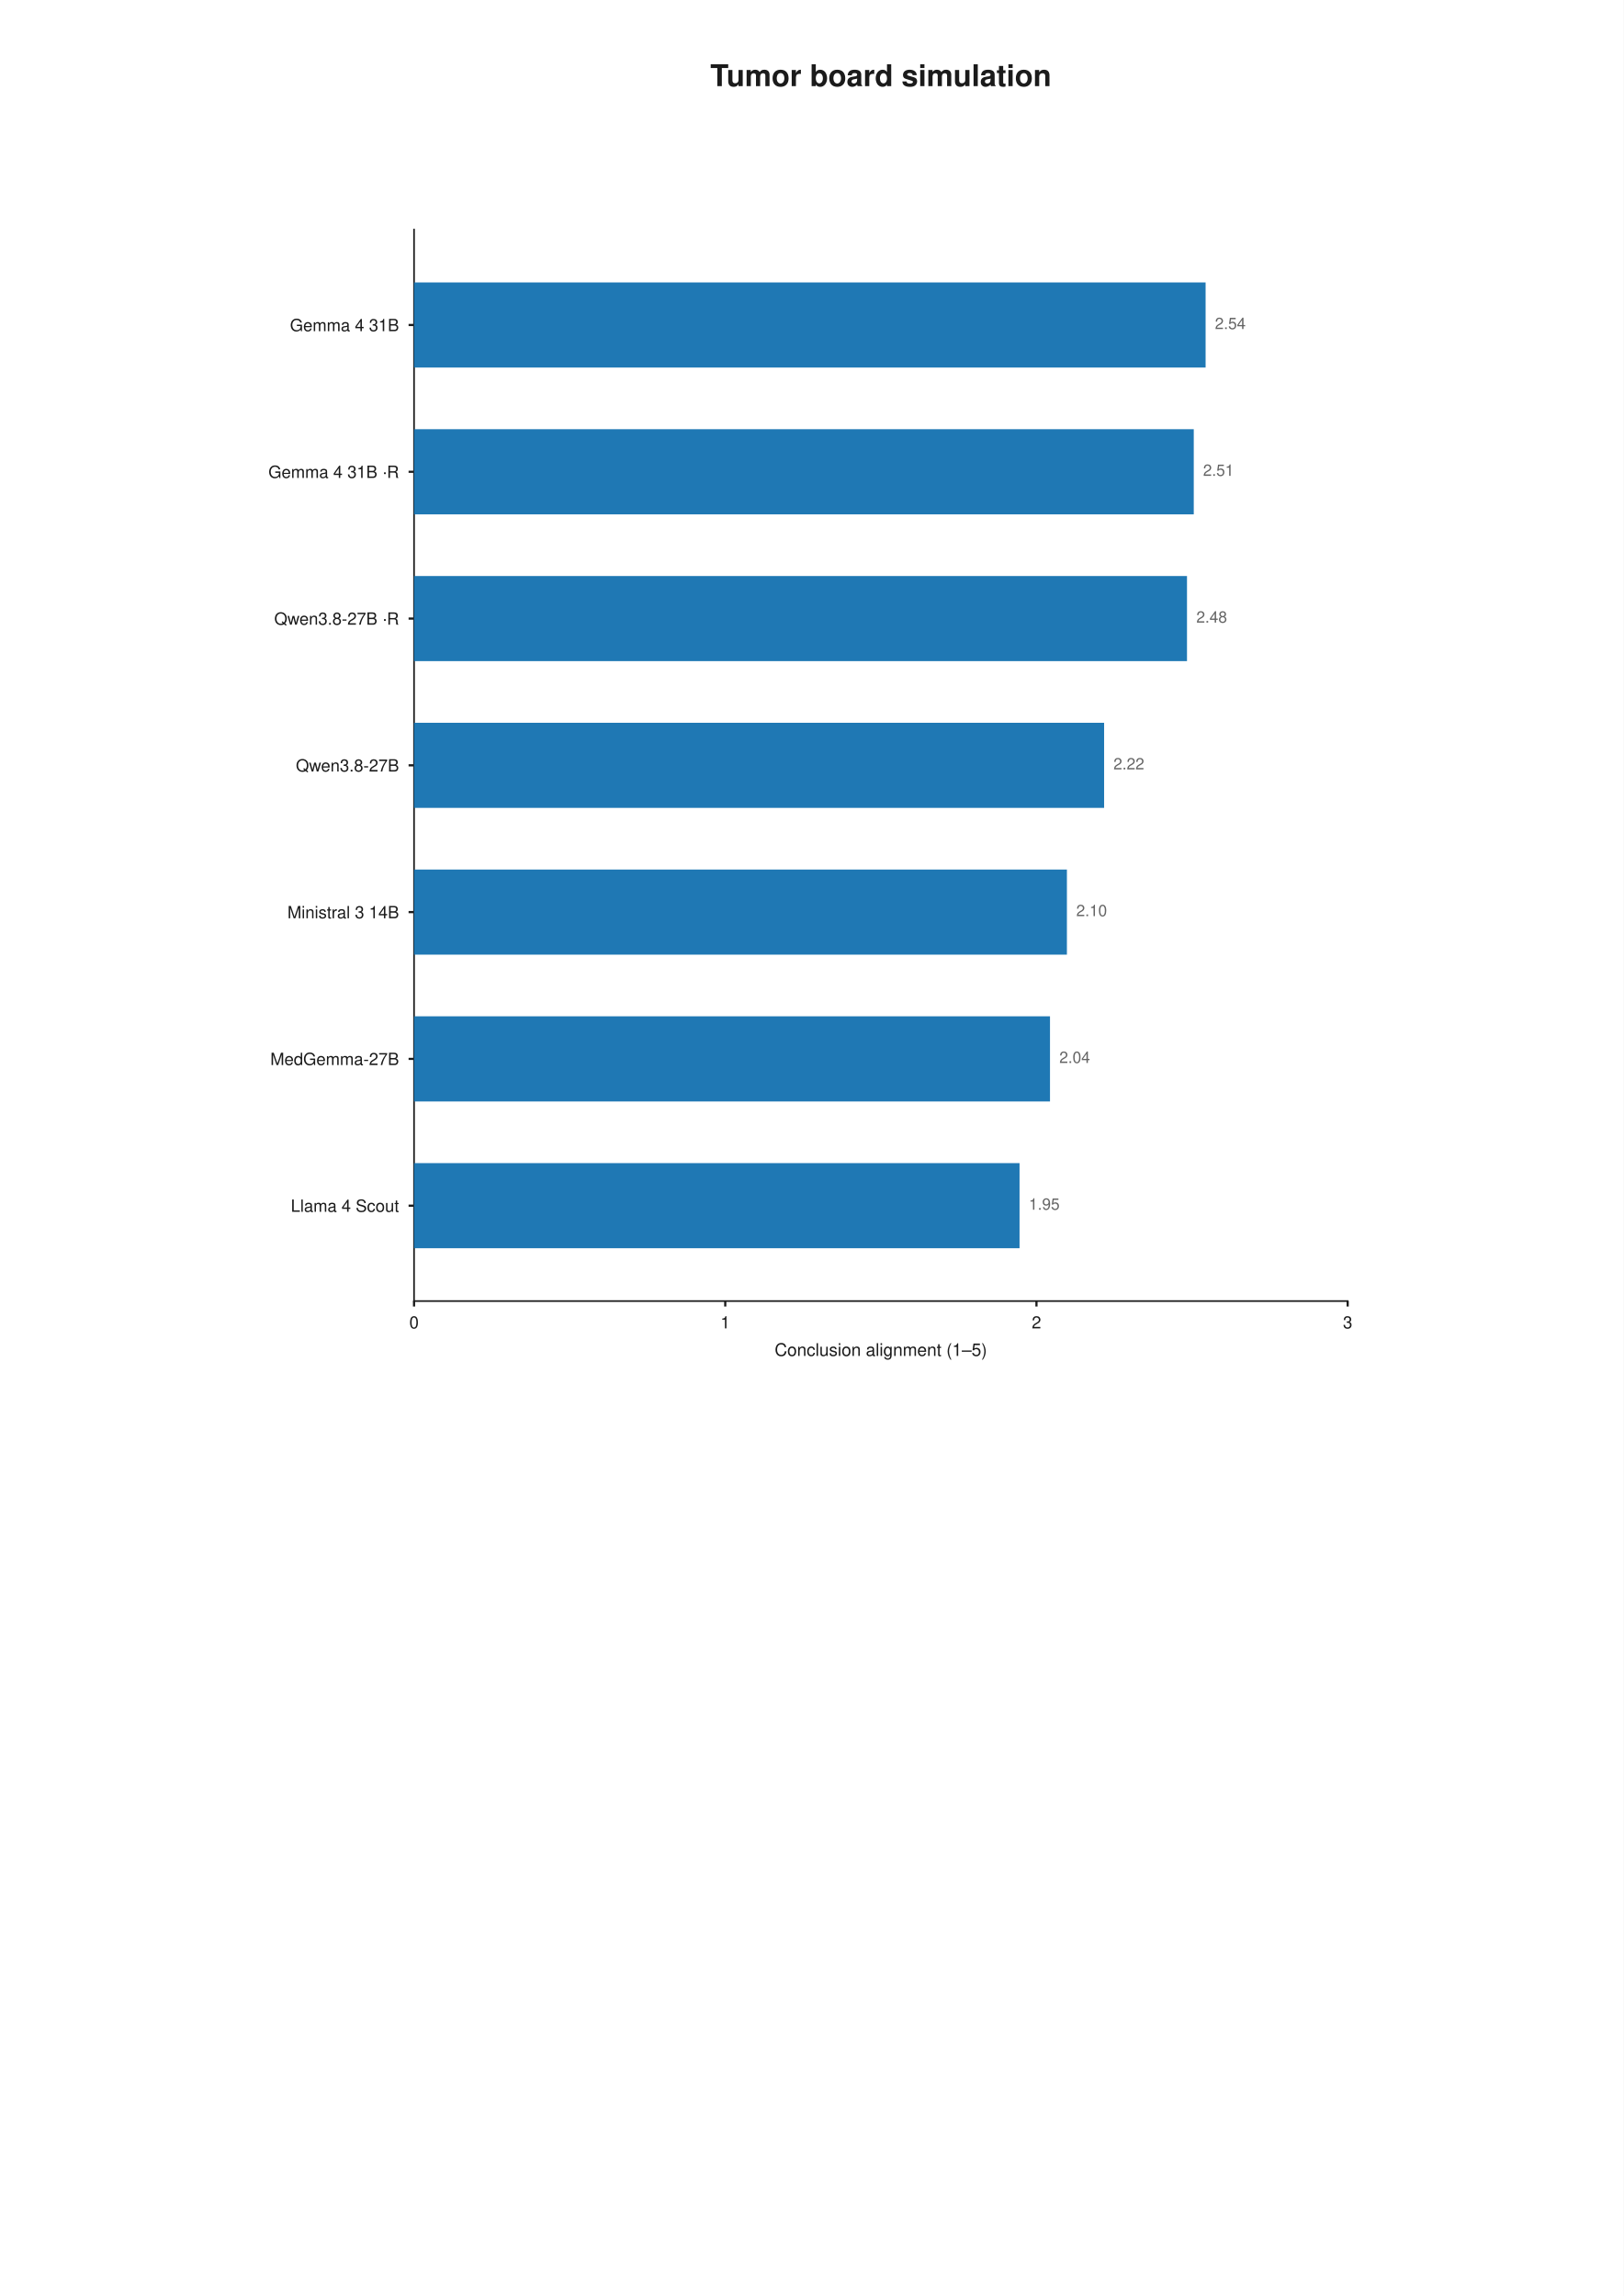
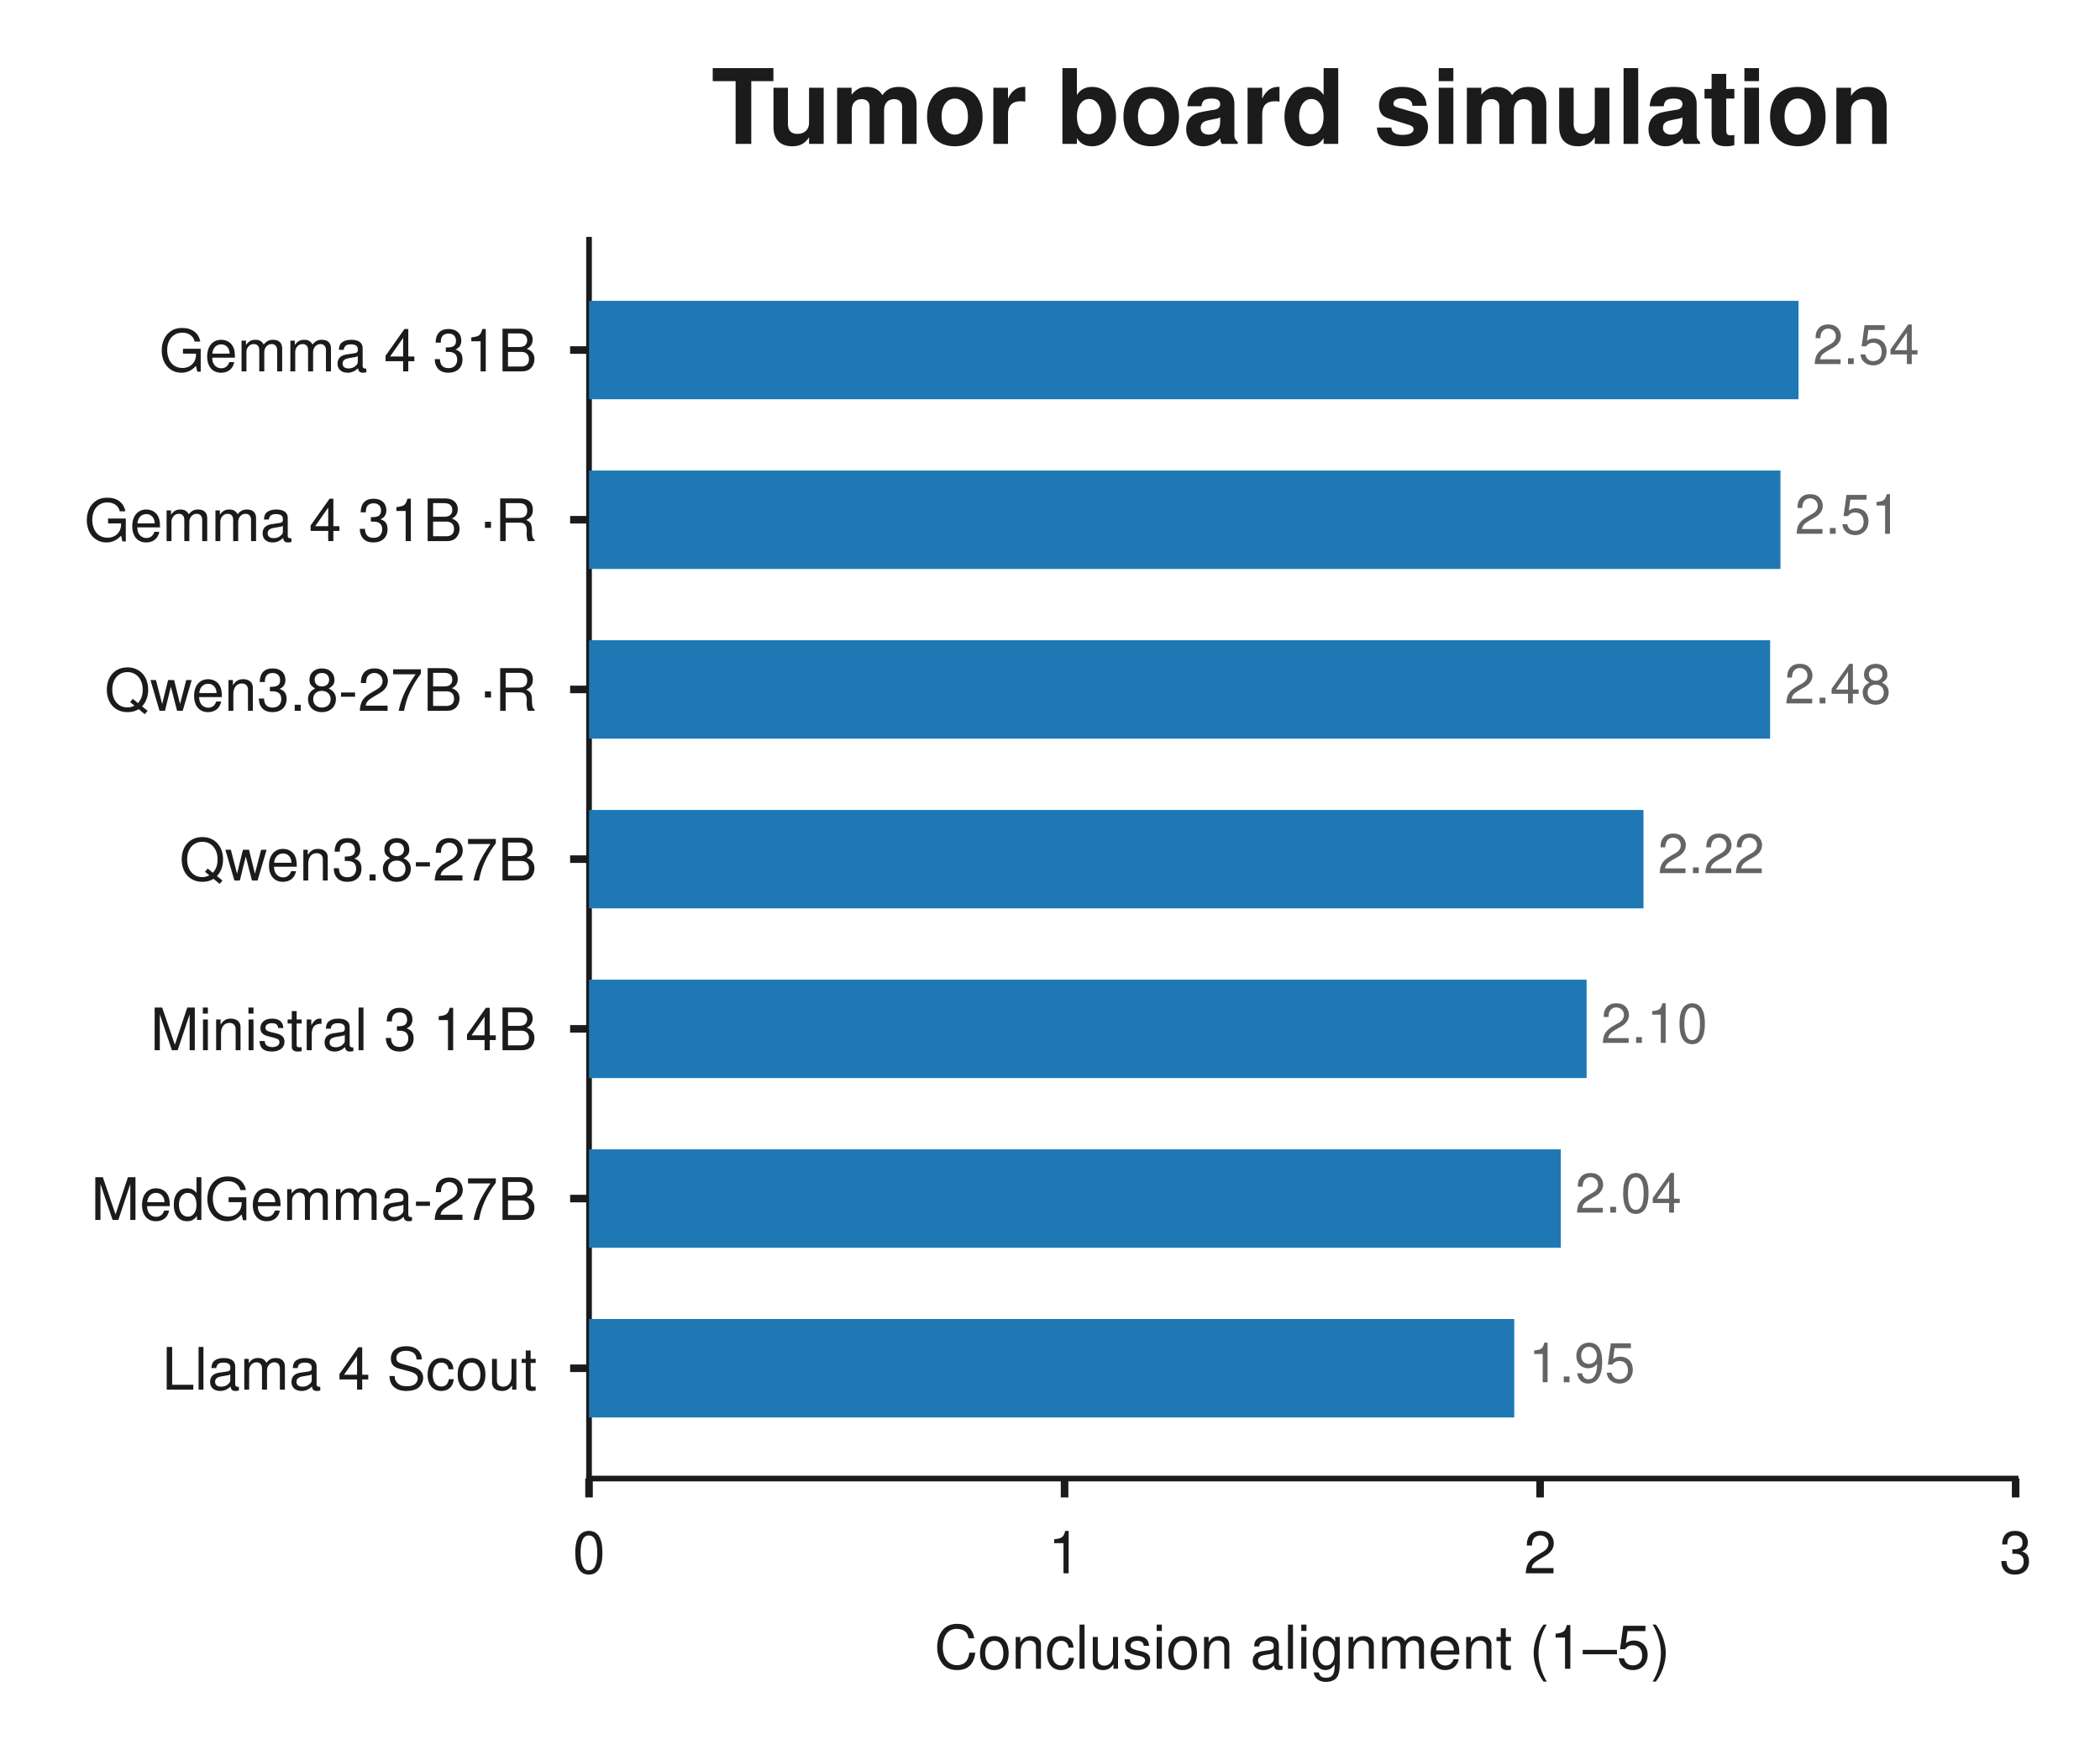
- <svg xmlns="http://www.w3.org/2000/svg" xmlns:xlink="http://www.w3.org/1999/xlink" width="595.276pt" height="841.89pt" viewBox="0 0 595.276 841.89" version="1.1">
+ <svg xmlns="http://www.w3.org/2000/svg" xmlns:xlink="http://www.w3.org/1999/xlink" width="222.169pt" height="185.107pt" viewBox="0 0 222.169 185.107" version="1.1">
  <defs>
    <style type="text/css">*{stroke-linejoin: round; stroke-linecap: butt}</style>
  </defs>
  <g id="figure_1">
    <g id="patch_1">
-       <path d="M 0 841.89  L 595.276 841.89  L 595.276 0  L 0 0  z " style="fill: #ffffff" />
+       <path d="M 0 185.107  L 222.169 185.107  L 222.169 0  L 0 0  z " style="fill: #ffffff" />
    </g>
    <g id="axes_1">
      <g id="patch_2">
-         <path d="M 151.795 477.071  L 494.079 477.071  L 494.079 84.189  L 151.795 84.189  z " style="fill: #ffffff" />
+         <path d="M 62.316 156.398  L 213.245 156.398  L 213.245 25.358  L 62.316 25.358  z " style="fill: #ffffff" />
      </g>
      <g id="matplotlib.axis_1">
        <g id="xtick_1">
          <g id="line2d_1">
            <defs>
-               <path id="m403b4ef21a" d="M 0 0  L 0 2  " style="stroke: #1b1b1b; stroke-width: 0.8" />
+               <path id="m66a02ec11e" d="M 0 0  L 0 2  " style="stroke: #1b1b1b; stroke-width: 0.8" />
            </defs>
            <g>
-               <use xlink:href="#m403b4ef21a" x="151.795" y="477.071" style="fill: #1b1b1b; stroke: #1b1b1b; stroke-width: 0.8" />
+               <use xlink:href="#m66a02ec11e" x="62.316" y="156.398" style="fill: #1b1b1b; stroke: #1b1b1b; stroke-width: 0.8" />
            </g>
          </g>
          <g id="text_1">
-             <text style="font-size: 6.2px; font-family: 'Helvetica', 'Nimbus Sans', 'Arial', 'Liberation Sans', 'DejaVu Sans', sans-serif; text-anchor: middle; fill: #1b1b1b" x="151.795" y="487.091" transform="rotate(-0 151.7953 487.0911)">0</text>
+             <text style="font-size: 6.2px; font-family: 'Helvetica', 'Nimbus Sans', 'Arial', 'Liberation Sans', 'DejaVu Sans', sans-serif; text-anchor: middle; fill: #1b1b1b" x="62.316" y="166.419" transform="rotate(-0 62.3155 166.4186)">0</text>
          </g>
        </g>
        <g id="xtick_2">
          <g id="line2d_2">
            <g>
-               <use xlink:href="#m403b4ef21a" x="265.89" y="477.071" style="fill: #1b1b1b; stroke: #1b1b1b; stroke-width: 0.8" />
+               <use xlink:href="#m66a02ec11e" x="112.626" y="156.398" style="fill: #1b1b1b; stroke: #1b1b1b; stroke-width: 0.8" />
            </g>
          </g>
          <g id="text_2">
-             <text style="font-size: 6.2px; font-family: 'Helvetica', 'Nimbus Sans', 'Arial', 'Liberation Sans', 'DejaVu Sans', sans-serif; text-anchor: middle; fill: #1b1b1b" x="265.89" y="487.091" transform="rotate(-0 265.8898 487.0911)">1</text>
+             <text style="font-size: 6.2px; font-family: 'Helvetica', 'Nimbus Sans', 'Arial', 'Liberation Sans', 'DejaVu Sans', sans-serif; text-anchor: middle; fill: #1b1b1b" x="112.626" y="166.419" transform="rotate(-0 112.6255 166.4186)">1</text>
          </g>
        </g>
        <g id="xtick_3">
          <g id="line2d_3">
            <g>
-               <use xlink:href="#m403b4ef21a" x="379.984" y="477.071" style="fill: #1b1b1b; stroke: #1b1b1b; stroke-width: 0.8" />
+               <use xlink:href="#m66a02ec11e" x="162.935" y="156.398" style="fill: #1b1b1b; stroke: #1b1b1b; stroke-width: 0.8" />
            </g>
          </g>
          <g id="text_3">
-             <text style="font-size: 6.2px; font-family: 'Helvetica', 'Nimbus Sans', 'Arial', 'Liberation Sans', 'DejaVu Sans', sans-serif; text-anchor: middle; fill: #1b1b1b" x="379.984" y="487.091" transform="rotate(-0 379.9843 487.0911)">2</text>
+             <text style="font-size: 6.2px; font-family: 'Helvetica', 'Nimbus Sans', 'Arial', 'Liberation Sans', 'DejaVu Sans', sans-serif; text-anchor: middle; fill: #1b1b1b" x="162.935" y="166.419" transform="rotate(-0 162.9355 166.4186)">2</text>
          </g>
        </g>
        <g id="xtick_4">
          <g id="line2d_4">
            <g>
-               <use xlink:href="#m403b4ef21a" x="494.079" y="477.071" style="fill: #1b1b1b; stroke: #1b1b1b; stroke-width: 0.8" />
+               <use xlink:href="#m66a02ec11e" x="213.245" y="156.398" style="fill: #1b1b1b; stroke: #1b1b1b; stroke-width: 0.8" />
            </g>
          </g>
          <g id="text_4">
-             <text style="font-size: 6.2px; font-family: 'Helvetica', 'Nimbus Sans', 'Arial', 'Liberation Sans', 'DejaVu Sans', sans-serif; text-anchor: middle; fill: #1b1b1b" x="494.079" y="487.091" transform="rotate(-0 494.0787 487.0911)">3</text>
+             <text style="font-size: 6.2px; font-family: 'Helvetica', 'Nimbus Sans', 'Arial', 'Liberation Sans', 'DejaVu Sans', sans-serif; text-anchor: middle; fill: #1b1b1b" x="213.245" y="166.419" transform="rotate(-0 213.2455 166.4186)">3</text>
          </g>
        </g>
        <g id="text_5">
-           <text style="font-size: 6.4px; font-family: 'Helvetica', 'Nimbus Sans', 'Arial', 'Liberation Sans', 'DejaVu Sans', sans-serif; text-anchor: middle; fill: #1b1b1b" x="322.937" y="497.184" transform="rotate(-0 322.937 497.1845)">Conclusion alignment  (1–5)</text>
+           <text style="font-size: 6.4px; font-family: 'Helvetica', 'Nimbus Sans', 'Arial', 'Liberation Sans', 'DejaVu Sans', sans-serif; text-anchor: middle; fill: #1b1b1b" x="137.78" y="176.512" transform="rotate(-0 137.7805 176.512)">Conclusion alignment  (1–5)</text>
        </g>
      </g>
      <g id="matplotlib.axis_2">
        <g id="ytick_1">
          <g id="line2d_5">
            <defs>
-               <path id="m8e1a63becd" d="M 0 0  L -2 0  " style="stroke: #1b1b1b; stroke-width: 0.8" />
+               <path id="mbda93de7b2" d="M 0 0  L -2 0  " style="stroke: #1b1b1b; stroke-width: 0.8" />
            </defs>
            <g>
-               <use xlink:href="#m8e1a63becd" x="151.795" y="442.088" style="fill: #1b1b1b; stroke: #1b1b1b; stroke-width: 0.8" />
+               <use xlink:href="#mbda93de7b2" x="62.316" y="144.73" style="fill: #1b1b1b; stroke: #1b1b1b; stroke-width: 0.8" />
            </g>
          </g>
          <g id="text_6">
-             <text style="font-size: 6.2px; font-family: 'Helvetica', 'Nimbus Sans', 'Arial', 'Liberation Sans', 'DejaVu Sans', sans-serif; text-anchor: end; fill: #1b1b1b" x="146.295" y="444.348" transform="rotate(-0 146.2953 444.3483)">Llama 4 Scout</text>
+             <text style="font-size: 6.2px; font-family: 'Helvetica', 'Nimbus Sans', 'Arial', 'Liberation Sans', 'DejaVu Sans', sans-serif; text-anchor: end; fill: #1b1b1b" x="56.816" y="146.991" transform="rotate(-0 56.8155 146.9905)">Llama 4 Scout</text>
          </g>
        </g>
        <g id="ytick_2">
          <g id="line2d_6">
            <g>
-               <use xlink:href="#m8e1a63becd" x="151.795" y="388.269" style="fill: #1b1b1b; stroke: #1b1b1b; stroke-width: 0.8" />
+               <use xlink:href="#mbda93de7b2" x="62.316" y="126.78" style="fill: #1b1b1b; stroke: #1b1b1b; stroke-width: 0.8" />
            </g>
          </g>
          <g id="text_7">
-             <text style="font-size: 6.2px; font-family: 'Helvetica', 'Nimbus Sans', 'Arial', 'Liberation Sans', 'DejaVu Sans', sans-serif; text-anchor: end; fill: #1b1b1b" x="146.295" y="390.529" transform="rotate(-0 146.2953 390.5289)">MedGemma-27B</text>
+             <text style="font-size: 6.2px; font-family: 'Helvetica', 'Nimbus Sans', 'Arial', 'Liberation Sans', 'DejaVu Sans', sans-serif; text-anchor: end; fill: #1b1b1b" x="56.816" y="129.04" transform="rotate(-0 56.8155 129.0399)">MedGemma-27B</text>
          </g>
        </g>
        <g id="ytick_3">
          <g id="line2d_7">
            <g>
-               <use xlink:href="#m8e1a63becd" x="151.795" y="334.449" style="fill: #1b1b1b; stroke: #1b1b1b; stroke-width: 0.8" />
+               <use xlink:href="#mbda93de7b2" x="62.316" y="108.829" style="fill: #1b1b1b; stroke: #1b1b1b; stroke-width: 0.8" />
            </g>
          </g>
          <g id="text_8">
-             <text style="font-size: 6.2px; font-family: 'Helvetica', 'Nimbus Sans', 'Arial', 'Liberation Sans', 'DejaVu Sans', sans-serif; text-anchor: end; fill: #1b1b1b" x="146.295" y="336.709" transform="rotate(-0 146.2953 336.7095)">Ministral 3 14B</text>
+             <text style="font-size: 6.2px; font-family: 'Helvetica', 'Nimbus Sans', 'Arial', 'Liberation Sans', 'DejaVu Sans', sans-serif; text-anchor: end; fill: #1b1b1b" x="56.816" y="111.089" transform="rotate(-0 56.8155 111.0892)">Ministral 3 14B</text>
          </g>
        </g>
        <g id="ytick_4">
          <g id="line2d_8">
            <g>
-               <use xlink:href="#m8e1a63becd" x="151.795" y="280.63" style="fill: #1b1b1b; stroke: #1b1b1b; stroke-width: 0.8" />
+               <use xlink:href="#mbda93de7b2" x="62.316" y="90.878" style="fill: #1b1b1b; stroke: #1b1b1b; stroke-width: 0.8" />
            </g>
          </g>
          <g id="text_9">
-             <text style="font-size: 6.2px; font-family: 'Helvetica', 'Nimbus Sans', 'Arial', 'Liberation Sans', 'DejaVu Sans', sans-serif; text-anchor: end; fill: #1b1b1b" x="146.295" y="282.89" transform="rotate(-0 146.2953 282.89)">Qwen3.8-27B</text>
+             <text style="font-size: 6.2px; font-family: 'Helvetica', 'Nimbus Sans', 'Arial', 'Liberation Sans', 'DejaVu Sans', sans-serif; text-anchor: end; fill: #1b1b1b" x="56.816" y="93.138" transform="rotate(-0 56.8155 93.13849)">Qwen3.8-27B</text>
          </g>
        </g>
        <g id="ytick_5">
          <g id="line2d_9">
            <g>
-               <use xlink:href="#m8e1a63becd" x="151.795" y="226.81" style="fill: #1b1b1b; stroke: #1b1b1b; stroke-width: 0.8" />
+               <use xlink:href="#mbda93de7b2" x="62.316" y="72.928" style="fill: #1b1b1b; stroke: #1b1b1b; stroke-width: 0.8" />
            </g>
          </g>
          <g id="text_10">
-             <text style="font-size: 6.2px; font-family: 'Helvetica', 'Nimbus Sans', 'Arial', 'Liberation Sans', 'DejaVu Sans', sans-serif; text-anchor: end; fill: #1b1b1b" x="146.295" y="229.071" transform="rotate(-0 146.2953 229.0706)">Qwen3.8-27B  ·R</text>
+             <text style="font-size: 6.2px; font-family: 'Helvetica', 'Nimbus Sans', 'Arial', 'Liberation Sans', 'DejaVu Sans', sans-serif; text-anchor: end; fill: #1b1b1b" x="56.816" y="75.188" transform="rotate(-0 56.8155 75.18781)">Qwen3.8-27B  ·R</text>
          </g>
        </g>
        <g id="ytick_6">
          <g id="line2d_10">
            <g>
-               <use xlink:href="#m8e1a63becd" x="151.795" y="172.991" style="fill: #1b1b1b; stroke: #1b1b1b; stroke-width: 0.8" />
+               <use xlink:href="#mbda93de7b2" x="62.316" y="54.977" style="fill: #1b1b1b; stroke: #1b1b1b; stroke-width: 0.8" />
            </g>
          </g>
          <g id="text_11">
-             <text style="font-size: 6.2px; font-family: 'Helvetica', 'Nimbus Sans', 'Arial', 'Liberation Sans', 'DejaVu Sans', sans-serif; text-anchor: end; fill: #1b1b1b" x="146.295" y="175.251" transform="rotate(-0 146.2953 175.2511)">Gemma 4 31B  ·R</text>
+             <text style="font-size: 6.2px; font-family: 'Helvetica', 'Nimbus Sans', 'Arial', 'Liberation Sans', 'DejaVu Sans', sans-serif; text-anchor: end; fill: #1b1b1b" x="56.816" y="57.237" transform="rotate(-0 56.8155 57.23712)">Gemma 4 31B  ·R</text>
          </g>
        </g>
        <g id="ytick_7">
          <g id="line2d_11">
            <g>
-               <use xlink:href="#m8e1a63becd" x="151.795" y="119.172" style="fill: #1b1b1b; stroke: #1b1b1b; stroke-width: 0.8" />
+               <use xlink:href="#mbda93de7b2" x="62.316" y="37.026" style="fill: #1b1b1b; stroke: #1b1b1b; stroke-width: 0.8" />
            </g>
          </g>
          <g id="text_12">
-             <text style="font-size: 6.2px; font-family: 'Helvetica', 'Nimbus Sans', 'Arial', 'Liberation Sans', 'DejaVu Sans', sans-serif; text-anchor: end; fill: #1b1b1b" x="146.295" y="121.432" transform="rotate(-0 146.2953 121.4317)">Gemma 4 31B</text>
+             <text style="font-size: 6.2px; font-family: 'Helvetica', 'Nimbus Sans', 'Arial', 'Liberation Sans', 'DejaVu Sans', sans-serif; text-anchor: end; fill: #1b1b1b" x="56.816" y="39.286" transform="rotate(-0 56.8155 39.28644)">Gemma 4 31B</text>
          </g>
        </g>
      </g>
      <g id="patch_3">
-         <path d="M 151.795 477.071  L 151.795 84.189  " style="fill: none; stroke: #1b1b1b; stroke-width: 0.6; stroke-linejoin: miter; stroke-linecap: square" />
+         <path d="M 62.316 156.398  L 62.316 25.358  " style="fill: none; stroke: #1b1b1b; stroke-width: 0.6; stroke-linejoin: miter; stroke-linecap: square" />
      </g>
      <g id="patch_4">
-         <path d="M 151.795 477.071  L 494.079 477.071  " style="fill: none; stroke: #1b1b1b; stroke-width: 0.6; stroke-linejoin: miter; stroke-linecap: square" />
+         <path d="M 62.316 156.398  L 213.245 156.398  " style="fill: none; stroke: #1b1b1b; stroke-width: 0.6; stroke-linejoin: miter; stroke-linecap: square" />
      </g>
      <g id="patch_5">
-         <path d="M 151.795 457.696  L 373.783 457.696  L 373.783 426.481  L 151.795 426.481  z " clip-path="url(#p4aee7ea5e2)" style="fill: #1f78b4" />
+         <path d="M 62.316 149.936  L 160.201 149.936  L 160.201 139.525  L 62.316 139.525  z " clip-path="url(#p9f03aeacb3)" style="fill: #1f78b4" />
      </g>
      <g id="patch_6">
-         <path d="M 151.795 403.876  L 384.945 403.876  L 384.945 372.661  L 151.795 372.661  z " clip-path="url(#p4aee7ea5e2)" style="fill: #1f78b4" />
+         <path d="M 62.316 131.985  L 165.123 131.985  L 165.123 121.574  L 62.316 121.574  z " clip-path="url(#p9f03aeacb3)" style="fill: #1f78b4" />
      </g>
      <g id="patch_7">
-         <path d="M 151.795 350.057  L 391.146 350.057  L 391.146 318.842  L 151.795 318.842  z " clip-path="url(#p4aee7ea5e2)" style="fill: #1f78b4" />
+         <path d="M 62.316 114.035  L 167.857 114.035  L 167.857 103.623  L 62.316 103.623  z " clip-path="url(#p9f03aeacb3)" style="fill: #1f78b4" />
      </g>
      <g id="patch_8">
-         <path d="M 151.795 296.238  L 404.787 296.238  L 404.787 265.022  L 151.795 265.022  z " clip-path="url(#p4aee7ea5e2)" style="fill: #1f78b4" />
+         <path d="M 62.316 96.084  L 173.872 96.084  L 173.872 85.673  L 62.316 85.673  z " clip-path="url(#p9f03aeacb3)" style="fill: #1f78b4" />
      </g>
      <g id="patch_9">
-         <path d="M 151.795 242.418  L 435.171 242.418  L 435.171 211.203  L 151.795 211.203  z " clip-path="url(#p4aee7ea5e2)" style="fill: #1f78b4" />
+         <path d="M 62.316 78.133  L 187.27 78.133  L 187.27 67.722  L 62.316 67.722  z " clip-path="url(#p9f03aeacb3)" style="fill: #1f78b4" />
      </g>
      <g id="patch_10">
-         <path d="M 151.795 188.599  L 437.652 188.599  L 437.652 157.383  L 151.795 157.383  z " clip-path="url(#p4aee7ea5e2)" style="fill: #1f78b4" />
+         <path d="M 62.316 60.183  L 188.364 60.183  L 188.364 49.771  L 62.316 49.771  z " clip-path="url(#p9f03aeacb3)" style="fill: #1f78b4" />
      </g>
      <g id="patch_11">
-         <path d="M 151.795 134.779  L 441.992 134.779  L 441.992 103.564  L 151.795 103.564  z " clip-path="url(#p4aee7ea5e2)" style="fill: #1f78b4" />
+         <path d="M 62.316 42.232  L 190.278 42.232  L 190.278 31.821  L 62.316 31.821  z " clip-path="url(#p9f03aeacb3)" style="fill: #1f78b4" />
      </g>
      <g id="text_13">
-         <text style="font-size: 5.8px; font-family: 'Helvetica', 'Nimbus Sans', 'Arial', 'Liberation Sans', 'DejaVu Sans', sans-serif; text-anchor: start; fill: #646464" x="377.206" y="443.57" transform="rotate(-0 377.2063 443.5704)">1.95</text>
+         <text style="font-size: 5.8px; font-family: 'Helvetica', 'Nimbus Sans', 'Arial', 'Liberation Sans', 'DejaVu Sans', sans-serif; text-anchor: start; fill: #646464" x="161.711" y="146.213" transform="rotate(-0 161.7106 146.2126)">1.95</text>
      </g>
      <g id="text_14">
-         <text style="font-size: 5.8px; font-family: 'Helvetica', 'Nimbus Sans', 'Arial', 'Liberation Sans', 'DejaVu Sans', sans-serif; text-anchor: start; fill: #646464" x="388.368" y="389.751" transform="rotate(-0 388.3677 389.751)">2.04</text>
+         <text style="font-size: 5.8px; font-family: 'Helvetica', 'Nimbus Sans', 'Arial', 'Liberation Sans', 'DejaVu Sans', sans-serif; text-anchor: start; fill: #646464" x="166.632" y="128.262" transform="rotate(-0 166.6322 128.2619)">2.04</text>
      </g>
      <g id="text_15">
-         <text style="font-size: 5.8px; font-family: 'Helvetica', 'Nimbus Sans', 'Arial', 'Liberation Sans', 'DejaVu Sans', sans-serif; text-anchor: start; fill: #646464" x="394.569" y="335.932" transform="rotate(-0 394.5685 335.9315)">2.10</text>
+         <text style="font-size: 5.8px; font-family: 'Helvetica', 'Nimbus Sans', 'Arial', 'Liberation Sans', 'DejaVu Sans', sans-serif; text-anchor: start; fill: #646464" x="169.366" y="110.311" transform="rotate(-0 169.3664 110.3113)">2.10</text>
      </g>
      <g id="text_16">
-         <text style="font-size: 5.8px; font-family: 'Helvetica', 'Nimbus Sans', 'Arial', 'Liberation Sans', 'DejaVu Sans', sans-serif; text-anchor: start; fill: #646464" x="408.21" y="282.112" transform="rotate(-0 408.2102 282.1121)">2.22</text>
+         <text style="font-size: 5.8px; font-family: 'Helvetica', 'Nimbus Sans', 'Arial', 'Liberation Sans', 'DejaVu Sans', sans-serif; text-anchor: start; fill: #646464" x="175.382" y="92.361" transform="rotate(-0 175.3818 92.36057)">2.22</text>
      </g>
      <g id="text_17">
-         <text style="font-size: 5.8px; font-family: 'Helvetica', 'Nimbus Sans', 'Arial', 'Liberation Sans', 'DejaVu Sans', sans-serif; text-anchor: start; fill: #646464" x="438.594" y="228.293" transform="rotate(-0 438.5941 228.2927)">2.48</text>
+         <text style="font-size: 5.8px; font-family: 'Helvetica', 'Nimbus Sans', 'Arial', 'Liberation Sans', 'DejaVu Sans', sans-serif; text-anchor: start; fill: #646464" x="188.78" y="74.41" transform="rotate(-0 188.7795 74.40989)">2.48</text>
      </g>
      <g id="text_18">
-         <text style="font-size: 5.8px; font-family: 'Helvetica', 'Nimbus Sans', 'Arial', 'Liberation Sans', 'DejaVu Sans', sans-serif; text-anchor: start; fill: #646464" x="441.074" y="174.473" transform="rotate(-0 441.0744 174.4732)">2.51</text>
+         <text style="font-size: 5.8px; font-family: 'Helvetica', 'Nimbus Sans', 'Arial', 'Liberation Sans', 'DejaVu Sans', sans-serif; text-anchor: start; fill: #646464" x="189.873" y="56.459" transform="rotate(-0 189.8732 56.4592)">2.51</text>
      </g>
      <g id="text_19">
-         <text style="font-size: 5.8px; font-family: 'Helvetica', 'Nimbus Sans', 'Arial', 'Liberation Sans', 'DejaVu Sans', sans-serif; text-anchor: start; fill: #646464" x="445.415" y="120.654" transform="rotate(-0 445.415 120.6538)">2.54</text>
+         <text style="font-size: 5.8px; font-family: 'Helvetica', 'Nimbus Sans', 'Arial', 'Liberation Sans', 'DejaVu Sans', sans-serif; text-anchor: start; fill: #646464" x="191.787" y="38.509" transform="rotate(-0 191.7872 38.50852)">2.54</text>
      </g>
    </g>
    <g id="text_20">
-       <text style="font-weight: 700; font-size: 11px; font-family: 'Helvetica', 'Nimbus Sans', 'Arial', 'Liberation Sans', 'DejaVu Sans', sans-serif; text-anchor: middle; fill: #1b1b1b" x="322.937" y="31.593" transform="rotate(-0 322.937 31.5926)">Tumor board simulation</text>
+       <text style="font-weight: 700; font-size: 11px; font-family: 'Helvetica', 'Nimbus Sans', 'Arial', 'Liberation Sans', 'DejaVu Sans', sans-serif; text-anchor: middle; fill: #1b1b1b" x="137.78" y="15.22" transform="rotate(-0 137.7805 15.21969)">Tumor board simulation</text>
    </g>
  </g>
  <defs>
-     <clipPath id="p4aee7ea5e2">
-       <rect x="151.795" y="84.189" width="342.283" height="392.882" />
+     <clipPath id="p9f03aeacb3">
+       <rect x="62.316" y="25.358" width="150.93" height="131.04" />
    </clipPath>
  </defs>
</svg>
